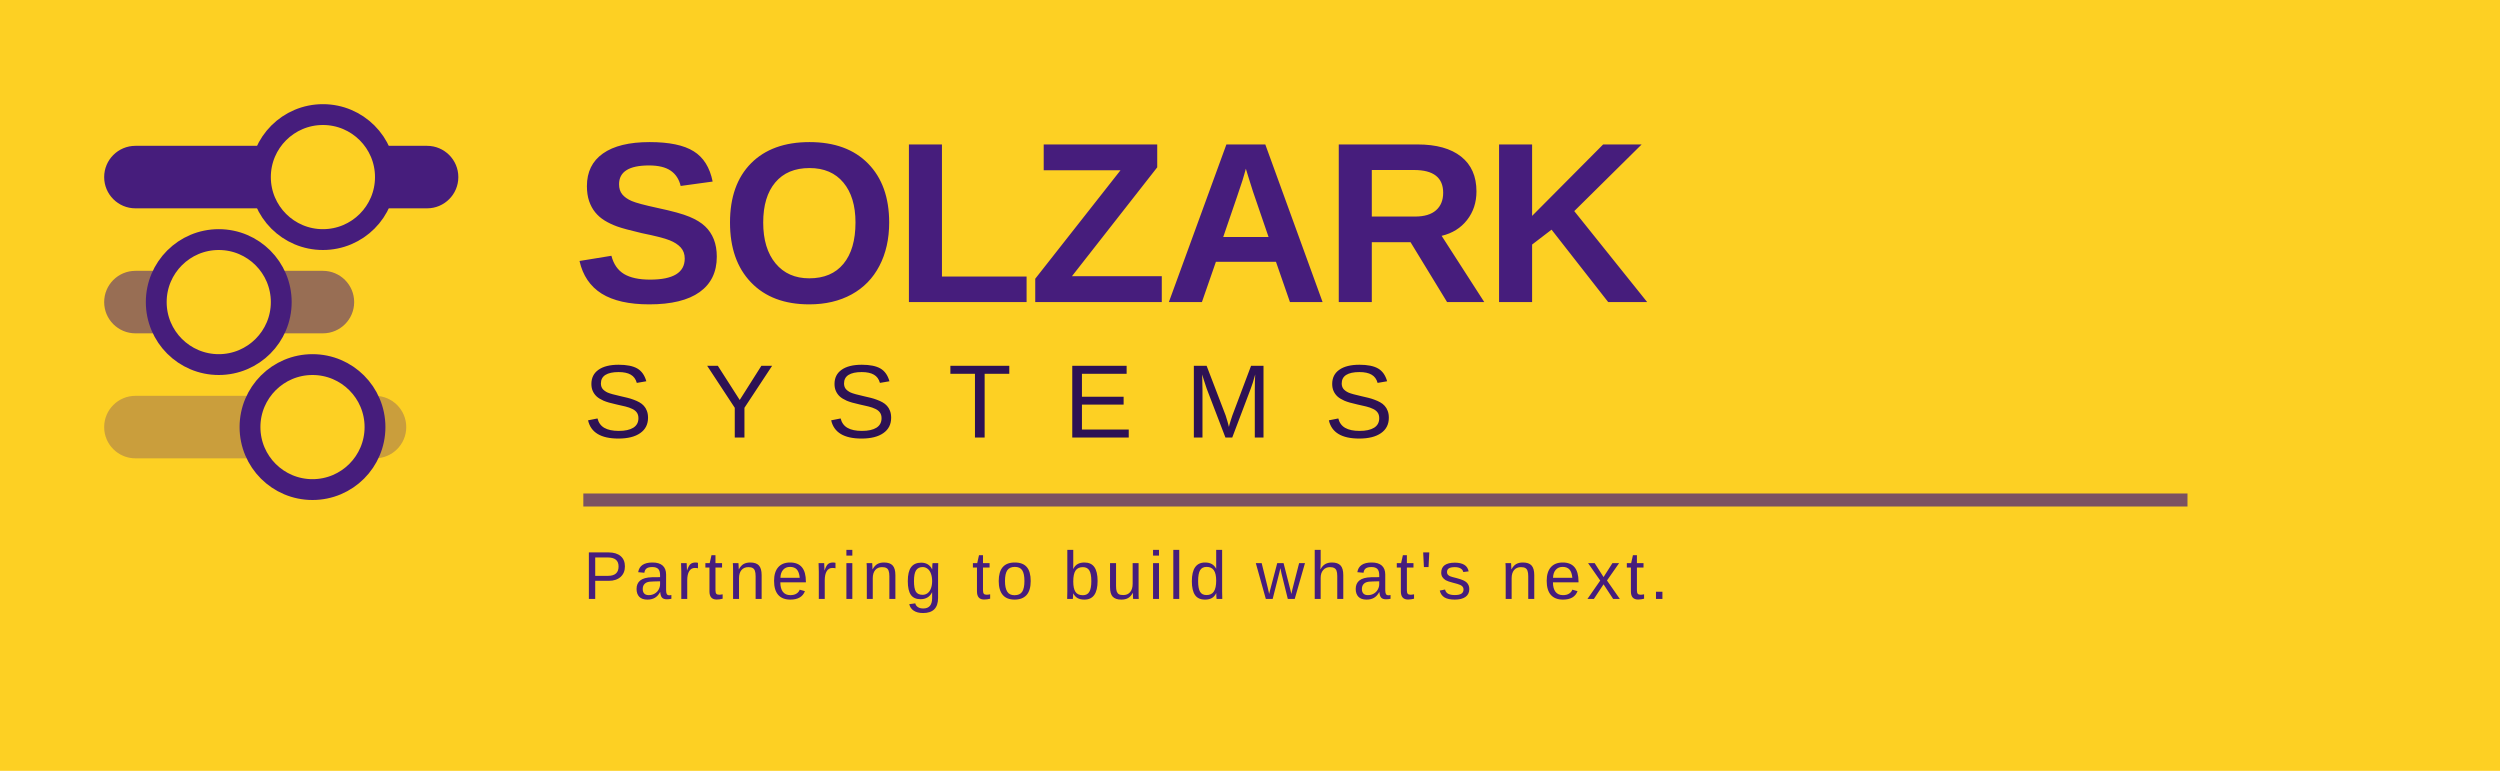
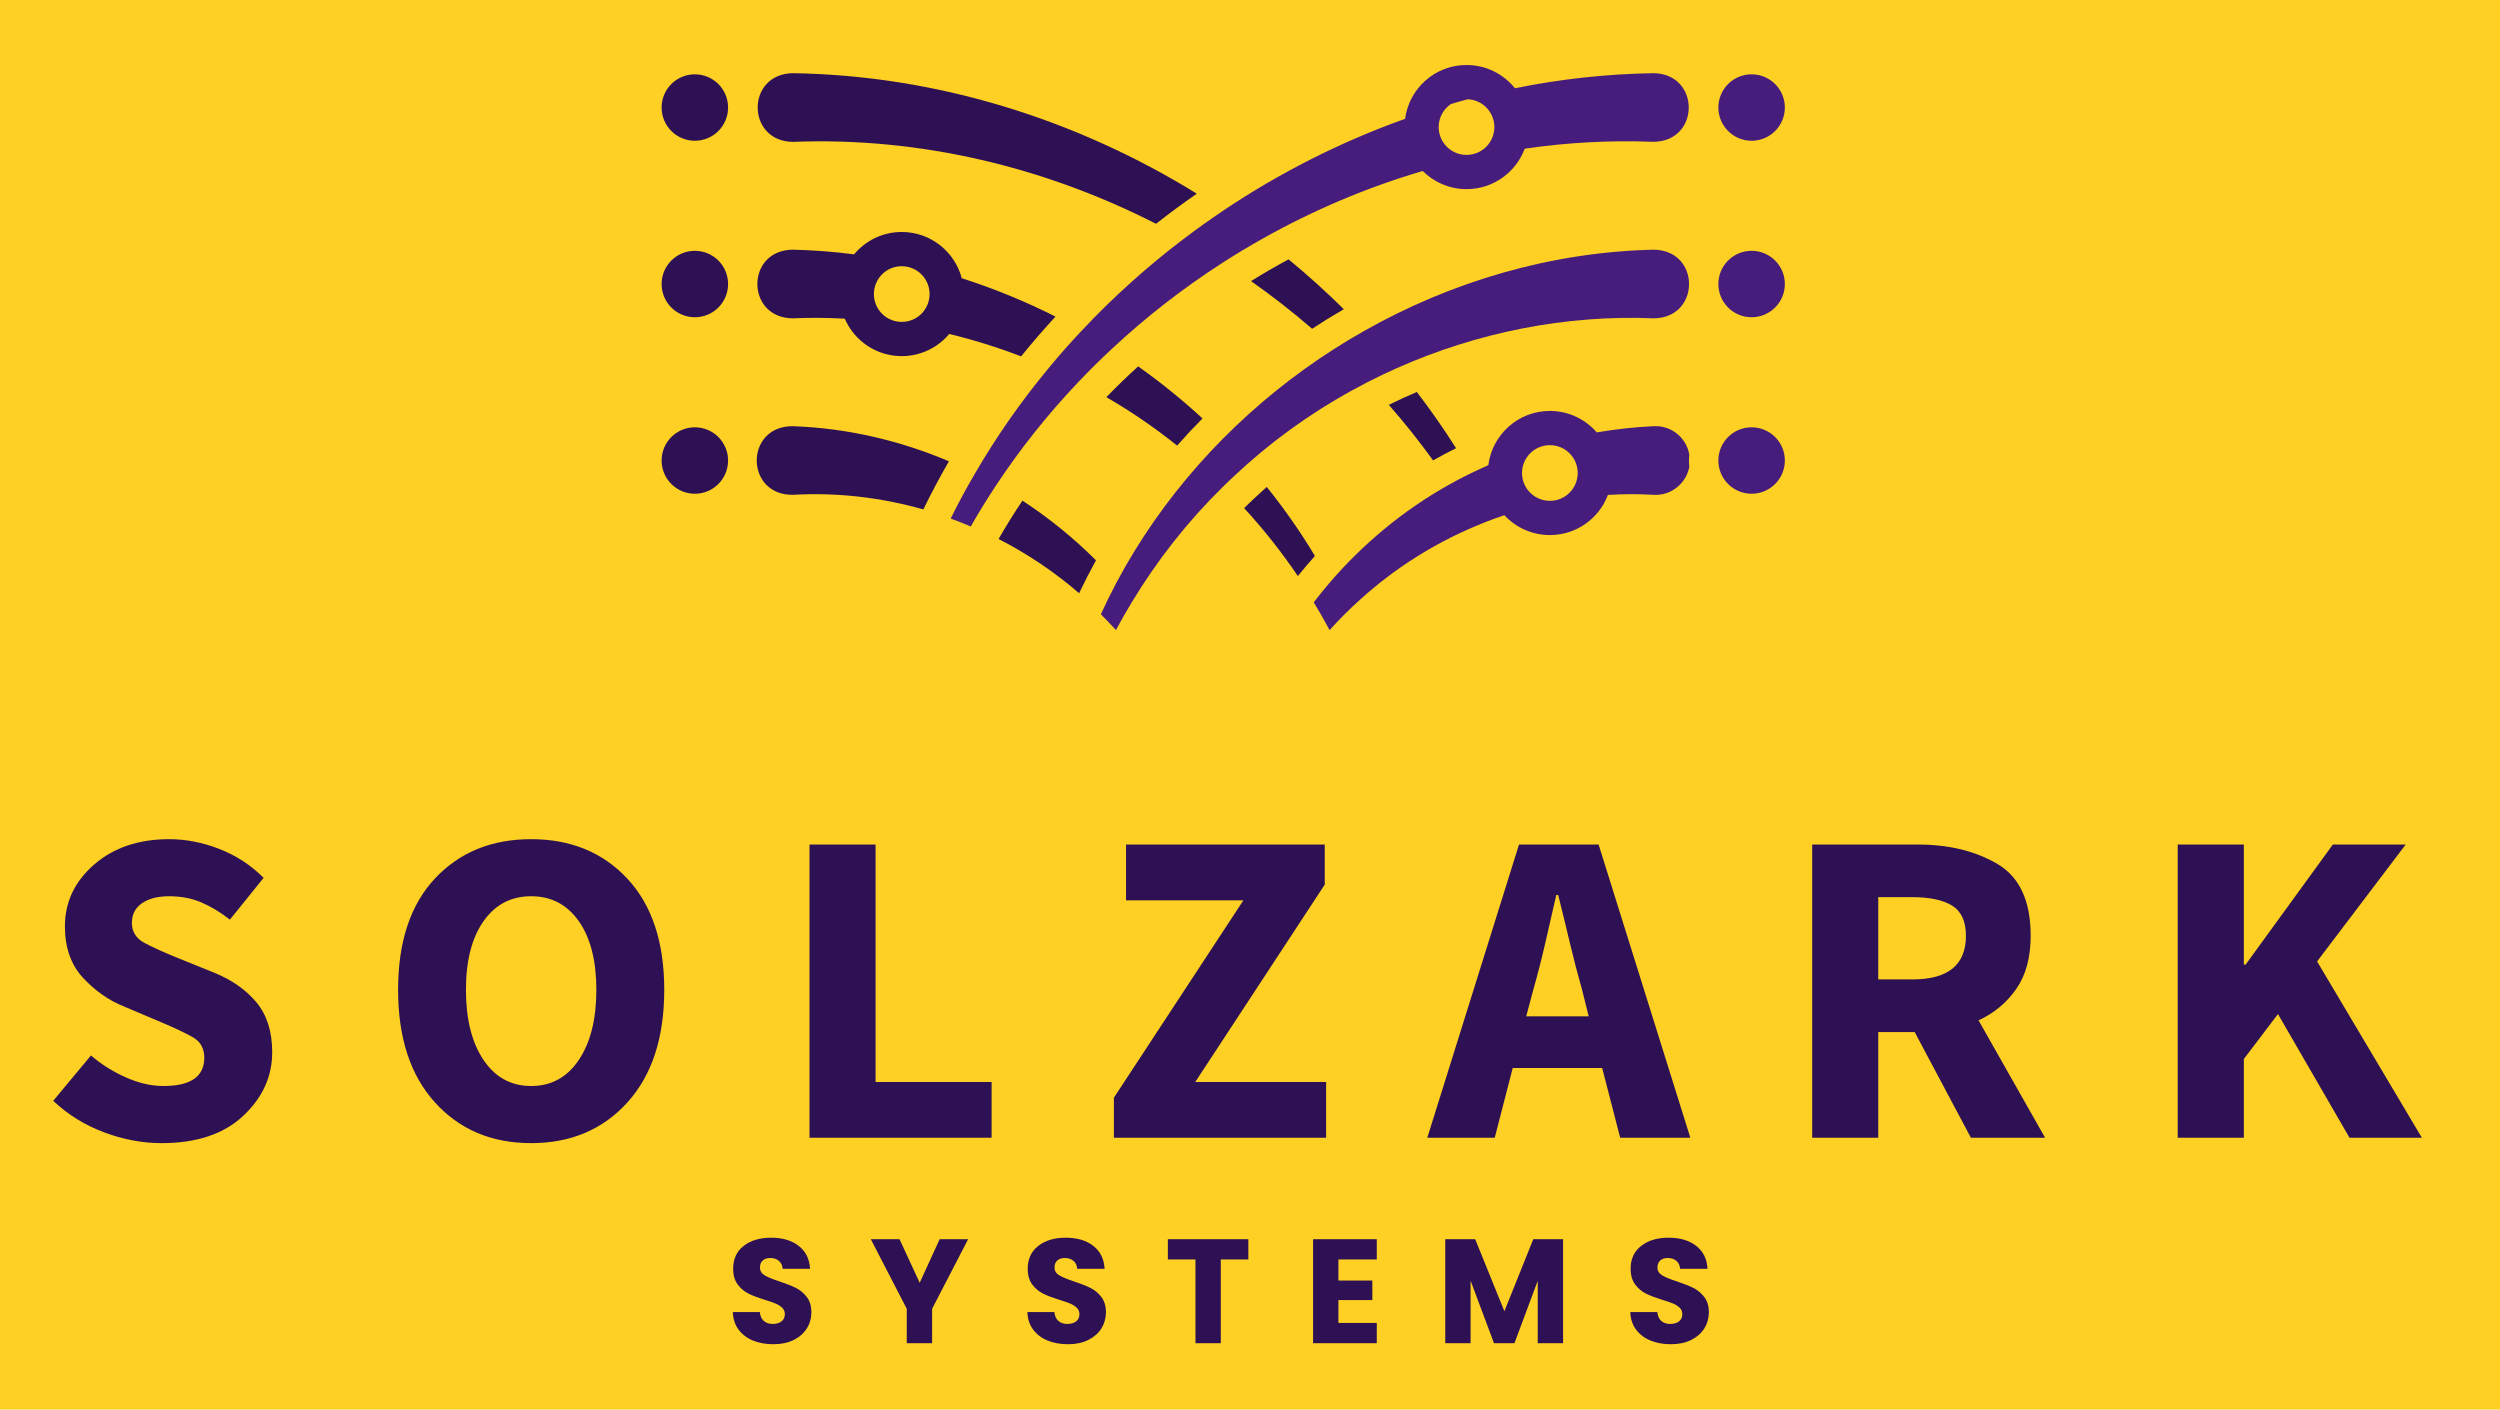
- <svg xmlns="http://www.w3.org/2000/svg" width="480" height="148" viewBox="0 0 480 148">
-   <rect width="480" height="148" fill="#FDD023" />
-   <rect x="20" y="28" width="68" height="12" rx="6" fill="#461D7C" />
-   <rect x="20" y="52" width="48" height="12" rx="6" fill="#461D7C" opacity="0.55" />
-   <rect x="20" y="76" width="58" height="12" rx="6" fill="#461D7C" opacity="0.28" />
-   <circle cx="62" cy="34" r="12" fill="#FDD023" stroke="#461D7C" stroke-width="4" />
-   <circle cx="42" cy="58" r="12" fill="#FDD023" stroke="#461D7C" stroke-width="4" />
-   <circle cx="60" cy="82" r="12" fill="#FDD023" stroke="#461D7C" stroke-width="4" />
-   <text x="110" y="58" font-family="Arial,Helvetica,sans-serif" font-size="44" font-weight="900" fill="#461D7C" letter-spacing="-1">SOLZARK</text>
-   <text x="112" y="84" font-family="Arial,Helvetica,sans-serif" font-size="20" font-weight="500" fill="#2D1154" letter-spacing="10">SYSTEMS</text>
-   <line x1="112" y1="96" x2="420" y2="96" stroke="#461D7C" stroke-width="2.5" opacity="0.7" />
-   <text x="112" y="115" font-family="Arial,Helvetica,sans-serif" font-size="13" font-weight="400" fill="#461D7C" letter-spacing="1">Partnering to build what's next.</text>
+ <svg xmlns="http://www.w3.org/2000/svg" width="940" height="530" viewBox="180 240 940 530">
+   <defs />
+   <rect x="180" y="240" width="940" height="530" fill="#FDD023" />
+   <g transform="matrix(1.406734 0 0 1.406734 639.933 370.685)">
+     <g transform="matrix(0.601871 0 0 0.601871 -43.938 -3.839)">
+       <path fill="#2D1154" transform="translate(-427.057,-493.385)" d="M 308.91 534.676 C 332.903 535.526 356.395 540.99 378.254 550.265 C 374.204 557.254 370.416 564.374 366.889 571.646 C 348.078 566.29 328.439 564.025 308.91 565.158 C 287.616 565.332 287.507 534.568 308.91 534.676 Z M 265.409 378.417 C 257.266 378.417 250.647 385.014 250.647 393.157 C 250.647 401.322 257.266 407.919 265.409 407.919 C 273.573 407.919 280.17 401.322 280.17 393.157 C 280.17 385.014 273.573 378.417 265.409 378.417 Z M 265.409 535.177 C 257.266 535.177 250.647 541.774 250.647 549.917 C 250.647 558.082 257.266 564.679 265.409 564.679 C 273.573 564.679 280.17 558.082 280.17 549.917 C 280.17 541.774 273.573 535.177 265.409 535.177 Z M 308.91 408.419 C 365.082 406.177 420.645 419.501 470.22 444.801 C 476.12 440.163 482.151 435.7 488.334 431.433 C 434.709 398.295 372.593 378.874 308.91 377.916 C 288.008 378.265 288.226 408.158 308.91 408.419 Z M 265.409 456.797 C 257.266 456.797 250.647 463.394 250.647 471.537 C 250.647 479.702 257.266 486.299 265.409 486.299 C 273.573 486.299 280.17 479.702 280.17 471.537 C 280.17 463.394 273.573 456.797 265.409 456.797 Z M 512.415 470.253 C 521.798 476.849 530.856 483.904 539.543 491.415 C 544.137 488.389 548.839 485.493 553.608 482.728 C 545.77 474.977 537.583 467.574 529.07 460.586 C 523.431 463.634 517.858 466.856 512.415 470.253 Z M 514.94 565.724 C 513.046 567.465 511.174 569.251 509.345 571.058 C 518.032 580.507 526.022 590.609 533.207 601.234 C 535.645 598.186 538.171 595.225 540.784 592.308 C 534.361 581.596 527.198 571.363 519.382 561.652 C 517.879 563.002 516.399 564.352 514.94 565.724 Z M 586.026 519.48 C 581.824 521.265 577.688 523.181 573.594 525.206 C 580.54 533.109 587.093 541.339 593.255 549.873 C 596.586 547.979 600.004 546.172 603.466 544.452 C 598.023 535.874 592.21 527.535 586.026 519.48 Z M 448.165 521.787 C 459.138 528.145 469.654 535.33 479.582 543.298 C 483.218 539.162 486.985 535.134 490.86 531.236 C 481.846 522.941 472.288 515.212 462.273 508.114 C 457.44 512.534 452.715 517.085 448.165 521.787 Z M 410.303 503.673 C 399.874 499.667 389.205 496.336 378.385 493.723 C 373.334 499.732 365.757 503.564 357.287 503.564 C 345.944 503.564 336.212 496.706 331.988 486.93 C 324.302 486.495 316.595 486.451 308.91 486.778 C 288.008 486.691 287.856 456.471 308.91 456.296 C 318.032 456.492 327.133 457.189 336.125 458.365 C 341.176 452.29 348.774 448.437 357.287 448.437 C 370.089 448.437 380.845 457.167 383.937 468.968 C 398.241 473.54 412.175 479.244 425.565 486.016 C 420.296 491.742 415.201 497.62 410.303 503.673 Z M 369.654 476 C 369.654 469.164 364.124 463.634 357.287 463.634 C 350.451 463.634 344.921 469.164 344.921 476 C 344.921 482.837 350.451 488.367 357.287 488.367 C 364.124 488.367 369.654 482.837 369.654 476 Z M 400.288 584.774 C 413.09 591.328 425.13 599.405 436.059 608.854 C 438.411 603.912 440.914 599.035 443.549 594.245 C 433.621 584.317 422.648 575.434 410.891 567.727 C 407.168 573.279 403.64 578.983 400.288 584.774 Z" />
+     </g>
+     <g transform="matrix(0.601871 0 0 0.601871 38.637 0)">
+       <path fill="#461D7C" transform="translate(-564.254,-499.765)" d="M 564.058 515.169 C 544.812 525.031 526.762 537.289 510.52 551.702 C 508.866 553.183 507.211 554.663 505.6 556.187 C 503.662 557.973 501.746 559.802 499.852 561.674 C 484.328 576.893 470.808 594.115 459.53 612.73 C 457.048 616.823 454.675 620.982 452.41 625.227 C 450.255 622.832 448.012 620.481 445.726 618.195 C 447.86 613.492 450.146 608.854 452.563 604.304 C 462.621 585.362 474.966 567.727 489.183 551.702 C 492.624 547.805 496.172 544.017 499.852 540.316 C 514.744 525.271 531.335 511.881 549.21 500.451 C 553.586 497.642 558.071 494.964 562.6 492.395 C 601.659 470.296 645.922 457.32 691.252 456.296 C 701.376 456.405 706.601 463.525 706.906 470.84 L 706.906 470.993 C 706.906 471.189 706.884 471.363 706.884 471.537 C 706.884 471.733 706.906 471.907 706.906 472.081 L 706.906 472.277 C 706.601 479.593 701.376 486.712 691.208 486.778 C 652.127 485.145 612.915 493.004 577.165 508.898 C 572.745 510.858 568.369 512.948 564.058 515.169 Z M 450.473 500.451 C 445.378 505.197 440.414 510.117 435.624 515.169 C 422.212 529.299 410.02 544.583 399.242 560.869 C 395.28 566.856 391.491 572.974 387.943 579.223 C 385.003 577.96 382.042 576.784 379.038 575.695 C 382.369 568.924 385.939 562.284 389.772 555.774 C 399.351 539.249 410.325 523.573 422.517 508.898 C 427.176 503.237 432.031 497.751 437.083 492.395 C 450.973 477.546 466.17 463.895 482.391 451.572 C 488.095 447.261 493.908 443.102 499.83 439.096 C 524.977 422.201 552.236 408.376 580.823 398.186 C 582.586 384.709 594.126 374.281 608.103 374.281 C 616.812 374.281 624.563 378.308 629.593 384.601 C 649.819 380.507 670.437 378.221 691.23 377.916 C 711.935 378.221 712.044 408.093 691.208 408.398 C 671.983 407.636 652.824 408.681 633.947 411.446 C 630.05 421.94 619.969 429.408 608.103 429.408 C 600.483 429.408 593.625 426.316 588.639 421.352 C 563.819 428.646 539.847 438.835 517.27 451.55 C 511.348 454.881 505.534 458.387 499.83 462.066 C 482.282 473.344 465.735 486.19 450.473 500.451 Z M 595.737 401.844 C 595.737 408.681 601.289 414.211 608.103 414.211 C 614.94 414.211 620.47 408.681 620.47 401.844 C 620.47 395.182 615.201 389.761 608.604 389.499 C 606.122 390.174 603.662 390.849 601.223 391.589 L 601.202 391.589 C 597.914 393.81 595.737 397.577 595.737 401.844 Z M 734.709 407.919 C 742.852 407.919 749.471 401.322 749.471 393.157 C 749.471 385.014 742.852 378.417 734.709 378.417 C 726.544 378.417 719.947 385.014 719.947 393.157 C 719.947 401.322 726.544 407.919 734.709 407.919 Z M 734.709 456.797 C 726.544 456.797 719.947 463.394 719.947 471.537 C 719.947 479.702 726.544 486.299 734.709 486.299 C 742.852 486.299 749.471 479.702 749.471 471.537 C 749.471 463.394 742.852 456.797 734.709 456.797 Z M 706.884 549.917 C 706.884 550.897 706.928 551.855 707.036 552.813 C 705.643 560.085 698.937 565.637 691.208 565.158 C 684.437 564.766 677.644 564.788 670.895 565.201 C 666.976 575.63 656.917 583.033 645.116 583.033 C 637.148 583.033 629.963 579.636 624.912 574.215 C 623.475 574.672 622.059 575.173 620.644 575.695 C 617.64 576.784 614.679 577.96 611.739 579.223 C 593.233 587.06 575.989 597.968 560.988 611.576 C 558.593 613.71 556.242 615.93 553.978 618.195 C 551.692 620.481 549.449 622.832 547.294 625.249 C 545.073 621.069 542.721 616.932 540.261 612.882 C 542.482 609.987 544.79 607.135 547.163 604.369 C 562.142 586.908 580.104 571.972 600.309 560.673 C 603.444 558.909 606.623 557.232 609.867 555.665 C 611.043 555.099 612.218 554.533 613.416 553.988 C 614.875 553.314 616.333 552.639 617.792 551.985 C 619.49 538.421 631.073 527.905 645.116 527.905 C 653.433 527.905 660.901 531.607 665.952 537.442 C 674.313 536.005 682.804 535.068 691.317 534.676 C 699.046 534.306 705.665 539.749 707.015 547.13 C 706.928 548.045 706.884 548.981 706.884 549.917 Z M 657.483 555.469 C 657.483 548.632 651.953 543.102 645.116 543.102 C 638.302 543.102 632.75 548.632 632.75 555.469 C 632.75 562.305 638.302 567.836 645.116 567.836 C 651.953 567.836 657.483 562.305 657.483 555.469 Z M 734.709 535.177 C 726.544 535.177 719.947 541.774 719.947 549.917 C 719.947 558.082 726.544 564.679 734.709 564.679 C 742.852 564.679 749.471 558.082 749.471 549.917 C 749.471 541.774 742.852 535.177 734.709 535.177 Z" />
+     </g>
+   </g>
+   <g transform="matrix(1.921154 0 0 1.921154 645.310 612.673)">
+     <path fill="#2D1154" transform="translate(-234.87,28.685)" d="M 24.29 1.06 L 24.29 1.06 Q 18.66 1.06 13.02 -1.06 Q 7.39 -3.17 3.08 -7.22 L 3.08 -7.22 L 10.47 -16.1 Q 13.55 -13.46 17.34 -11.79 Q 21.12 -10.12 24.64 -10.12 L 24.64 -10.12 Q 32.65 -10.12 32.65 -15.66 L 32.65 -15.66 Q 32.65 -18.39 30.4 -19.67 Q 28.16 -20.94 24.38 -22.53 L 24.38 -22.53 L 16.9 -25.7 Q 12.5 -27.46 8.93 -31.28 Q 5.37 -35.11 5.37 -41.36 L 5.37 -41.36 Q 5.37 -48.49 11.09 -53.46 Q 16.81 -58.43 25.78 -58.43 L 25.78 -58.43 Q 30.71 -58.43 35.64 -56.5 Q 40.57 -54.56 44.26 -50.86 L 44.26 -50.86 L 37.66 -42.68 Q 34.85 -44.88 32.03 -46.07 Q 29.22 -47.26 25.78 -47.26 L 25.78 -47.26 Q 22.44 -47.26 20.46 -45.89 Q 18.48 -44.53 18.48 -42.06 L 18.48 -42.06 Q 18.48 -39.42 20.99 -38.1 Q 23.5 -36.78 27.19 -35.29 L 27.19 -35.29 L 34.58 -32.3 Q 39.78 -30.18 42.86 -26.49 Q 45.94 -22.79 45.94 -16.72 L 45.94 -16.72 Q 45.94 -9.59 40.26 -4.27 Q 34.58 1.06 24.29 1.06 Z M 96.62 1.06 L 96.62 1.06 Q 85.01 1.06 77.79 -6.91 Q 70.58 -14.87 70.58 -28.95 L 70.58 -28.95 Q 70.58 -43.03 77.79 -50.73 Q 85.01 -58.43 96.62 -58.43 L 96.62 -58.43 Q 108.24 -58.43 115.46 -50.69 Q 122.67 -42.94 122.67 -28.95 L 122.67 -28.95 Q 122.67 -14.87 115.46 -6.91 Q 108.24 1.06 96.62 1.06 Z M 96.62 -10.12 L 96.62 -10.12 Q 102.52 -10.12 105.95 -15.22 Q 109.38 -20.33 109.38 -28.95 L 109.38 -28.95 Q 109.38 -37.49 105.95 -42.37 Q 102.52 -47.26 96.62 -47.26 L 96.62 -47.26 Q 90.73 -47.26 87.3 -42.37 Q 83.86 -37.49 83.86 -28.95 L 83.86 -28.95 Q 83.86 -20.33 87.3 -15.22 Q 90.73 -10.12 96.62 -10.12 Z M 186.74 0 L 151.1 0 L 151.1 -57.38 L 164.03 -57.38 L 164.03 -10.91 L 186.74 -10.91 L 186.74 0 Z M 252.21 0 L 210.67 0 L 210.67 -7.83 L 236.02 -46.46 L 213.05 -46.46 L 213.05 -57.38 L 251.94 -57.38 L 251.94 -49.54 L 226.6 -10.91 L 252.21 -10.91 L 252.21 0 Z M 292.78 -29.04 L 292.78 -29.04 L 291.37 -23.76 L 303.6 -23.76 L 302.28 -29.04 Q 301.05 -33.35 299.9 -38.19 Q 298.76 -43.03 297.62 -47.52 L 297.62 -47.52 L 297.26 -47.52 Q 296.21 -42.94 295.11 -38.15 Q 294.01 -33.35 292.78 -29.04 Z M 323.49 0 L 309.76 0 L 306.24 -13.64 L 288.73 -13.64 L 285.21 0 L 272.01 0 L 289.96 -57.38 L 305.54 -57.38 L 323.49 0 Z M 360.27 -47.08 L 360.27 -30.98 L 366.96 -30.98 Q 377.43 -30.98 377.43 -39.51 L 377.43 -39.51 Q 377.43 -43.74 374.75 -45.41 Q 372.06 -47.08 366.96 -47.08 L 366.96 -47.08 L 360.27 -47.08 Z M 360.27 -20.68 L 360.27 0 L 347.34 0 L 347.34 -57.38 L 368.02 -57.38 Q 377.17 -57.38 383.64 -53.55 Q 390.1 -49.72 390.1 -39.51 L 390.1 -39.51 Q 390.1 -33.18 387.29 -29.13 Q 384.47 -25.08 379.9 -22.97 L 379.9 -22.97 L 392.92 0 L 378.4 0 L 367.4 -20.68 L 360.27 -20.68 Z M 431.82 0 L 418.88 0 L 418.88 -57.38 L 431.82 -57.38 L 431.82 -33.88 L 432.17 -33.88 L 449.24 -57.38 L 463.5 -57.38 L 446.16 -34.5 L 466.66 0 L 452.5 0 L 438.5 -24.2 L 431.82 -15.4 L 431.82 0 Z" />
+   </g>
+   <g transform="matrix(1.921154 0 0 1.921154 639.038 725.403)">
+     <path fill="#2D1154" transform="translate(-96.73,10.225)" d="M 9.16 0.2 L 9.16 0.2 Q 6.93 0.2 5.16 -0.52 Q 3.39 -1.25 2.33 -2.67 Q 1.28 -4.09 1.22 -6.09 L 1.22 -6.09 L 6.5 -6.09 Q 6.61 -4.96 7.28 -4.36 Q 7.95 -3.77 9.02 -3.77 L 9.02 -3.77 Q 10.12 -3.77 10.76 -4.28 Q 11.4 -4.79 11.4 -5.68 L 11.4 -5.68 Q 11.4 -6.44 10.89 -6.93 Q 10.38 -7.42 9.64 -7.74 Q 8.9 -8.06 7.54 -8.47 L 7.54 -8.47 Q 5.57 -9.08 4.32 -9.69 Q 3.07 -10.29 2.18 -11.48 Q 1.28 -12.67 1.28 -14.59 L 1.28 -14.59 Q 1.28 -17.43 3.33 -19.04 Q 5.39 -20.65 8.7 -20.65 L 8.7 -20.65 Q 12.06 -20.65 14.12 -19.04 Q 16.18 -17.43 16.33 -14.56 L 16.33 -14.56 L 10.96 -14.56 Q 10.9 -15.54 10.24 -16.11 Q 9.57 -16.68 8.53 -16.68 L 8.53 -16.68 Q 7.63 -16.68 7.08 -16.2 Q 6.53 -15.72 6.53 -14.82 L 6.53 -14.82 Q 6.53 -13.83 7.45 -13.28 Q 8.38 -12.73 10.35 -12.09 L 10.35 -12.09 Q 12.33 -11.43 13.56 -10.82 Q 14.79 -10.21 15.69 -9.05 Q 16.59 -7.89 16.59 -6.06 L 16.59 -6.06 Q 16.59 -4.32 15.7 -2.9 Q 14.82 -1.48 13.14 -0.64 Q 11.46 0.2 9.16 0.2 Z M 41.7 -20.36 L 47.27 -20.36 L 40.22 -6.73 L 40.22 0 L 35.26 0 L 35.26 -6.73 L 28.22 -20.36 L 33.84 -20.36 L 37.79 -11.83 L 41.7 -20.36 Z M 66.82 0.2 L 66.82 0.2 Q 64.58 0.2 62.81 -0.52 Q 61.05 -1.25 59.99 -2.67 Q 58.93 -4.09 58.87 -6.09 L 58.87 -6.09 L 64.15 -6.09 Q 64.26 -4.96 64.93 -4.36 Q 65.6 -3.77 66.67 -3.77 L 66.67 -3.77 Q 67.77 -3.77 68.41 -4.28 Q 69.05 -4.79 69.05 -5.68 L 69.05 -5.68 Q 69.05 -6.44 68.54 -6.93 Q 68.03 -7.42 67.29 -7.74 Q 66.56 -8.06 65.19 -8.47 L 65.19 -8.47 Q 63.22 -9.08 61.97 -9.69 Q 60.73 -10.29 59.83 -11.48 Q 58.93 -12.67 58.93 -14.59 L 58.93 -14.59 Q 58.93 -17.43 60.99 -19.04 Q 63.05 -20.65 66.35 -20.65 L 66.35 -20.65 Q 69.72 -20.65 71.78 -19.04 Q 73.83 -17.43 73.98 -14.56 L 73.98 -14.56 L 68.61 -14.56 Q 68.56 -15.54 67.89 -16.11 Q 67.22 -16.68 66.18 -16.68 L 66.18 -16.68 Q 65.28 -16.68 64.73 -16.2 Q 64.18 -15.72 64.18 -14.82 L 64.18 -14.82 Q 64.18 -13.83 65.11 -13.28 Q 66.03 -12.73 68 -12.09 L 68 -12.09 Q 69.98 -11.43 71.21 -10.82 Q 72.44 -10.21 73.34 -9.05 Q 74.24 -7.89 74.24 -6.06 L 74.24 -6.06 Q 74.24 -4.32 73.36 -2.9 Q 72.47 -1.48 70.79 -0.64 Q 69.11 0.2 66.82 0.2 Z M 86.36 -20.36 L 102.11 -20.36 L 102.11 -16.39 L 96.72 -16.39 L 96.72 0 L 91.76 0 L 91.76 -16.39 L 86.36 -16.39 L 86.36 -20.36 Z M 127.25 -16.39 L 119.74 -16.39 L 119.74 -12.27 L 126.38 -12.27 L 126.38 -8.44 L 119.74 -8.44 L 119.74 -3.97 L 127.25 -3.97 L 127.25 0 L 114.78 0 L 114.78 -20.36 L 127.25 -20.36 L 127.25 -16.39 Z M 157.88 -20.36 L 163.71 -20.36 L 163.71 0 L 158.75 0 L 158.75 -12.21 L 154.19 0 L 150.19 0 L 145.61 -12.24 L 145.61 0 L 140.65 0 L 140.65 -20.36 L 146.51 -20.36 L 152.22 -6.26 L 157.88 -20.36 Z M 184.82 0.2 L 184.82 0.2 Q 182.58 0.2 180.81 -0.52 Q 179.05 -1.25 177.99 -2.67 Q 176.93 -4.09 176.87 -6.09 L 176.87 -6.09 L 182.15 -6.09 Q 182.26 -4.96 182.93 -4.36 Q 183.6 -3.77 184.67 -3.77 L 184.67 -3.77 Q 185.77 -3.77 186.41 -4.28 Q 187.05 -4.79 187.05 -5.68 L 187.05 -5.68 Q 187.05 -6.44 186.54 -6.93 Q 186.03 -7.42 185.3 -7.74 Q 184.56 -8.06 183.19 -8.47 L 183.19 -8.47 Q 181.22 -9.08 179.97 -9.69 Q 178.73 -10.29 177.83 -11.48 Q 176.93 -12.67 176.93 -14.59 L 176.93 -14.59 Q 176.93 -17.43 178.99 -19.04 Q 181.05 -20.65 184.35 -20.65 L 184.35 -20.65 Q 187.72 -20.65 189.78 -19.04 Q 191.83 -17.43 191.98 -14.56 L 191.98 -14.56 L 186.61 -14.56 Q 186.56 -15.54 185.89 -16.11 Q 185.22 -16.68 184.18 -16.68 L 184.18 -16.68 Q 183.28 -16.68 182.73 -16.2 Q 182.18 -15.72 182.18 -14.82 L 182.18 -14.82 Q 182.18 -13.83 183.11 -13.28 Q 184.03 -12.73 186.01 -12.09 L 186.01 -12.09 Q 187.98 -11.43 189.21 -10.82 Q 190.44 -10.21 191.34 -9.05 Q 192.24 -7.89 192.24 -6.06 L 192.24 -6.06 Q 192.24 -4.32 191.36 -2.9 Q 190.47 -1.48 188.79 -0.64 Q 187.11 0.2 184.82 0.2 Z" />
+   </g>
</svg>
